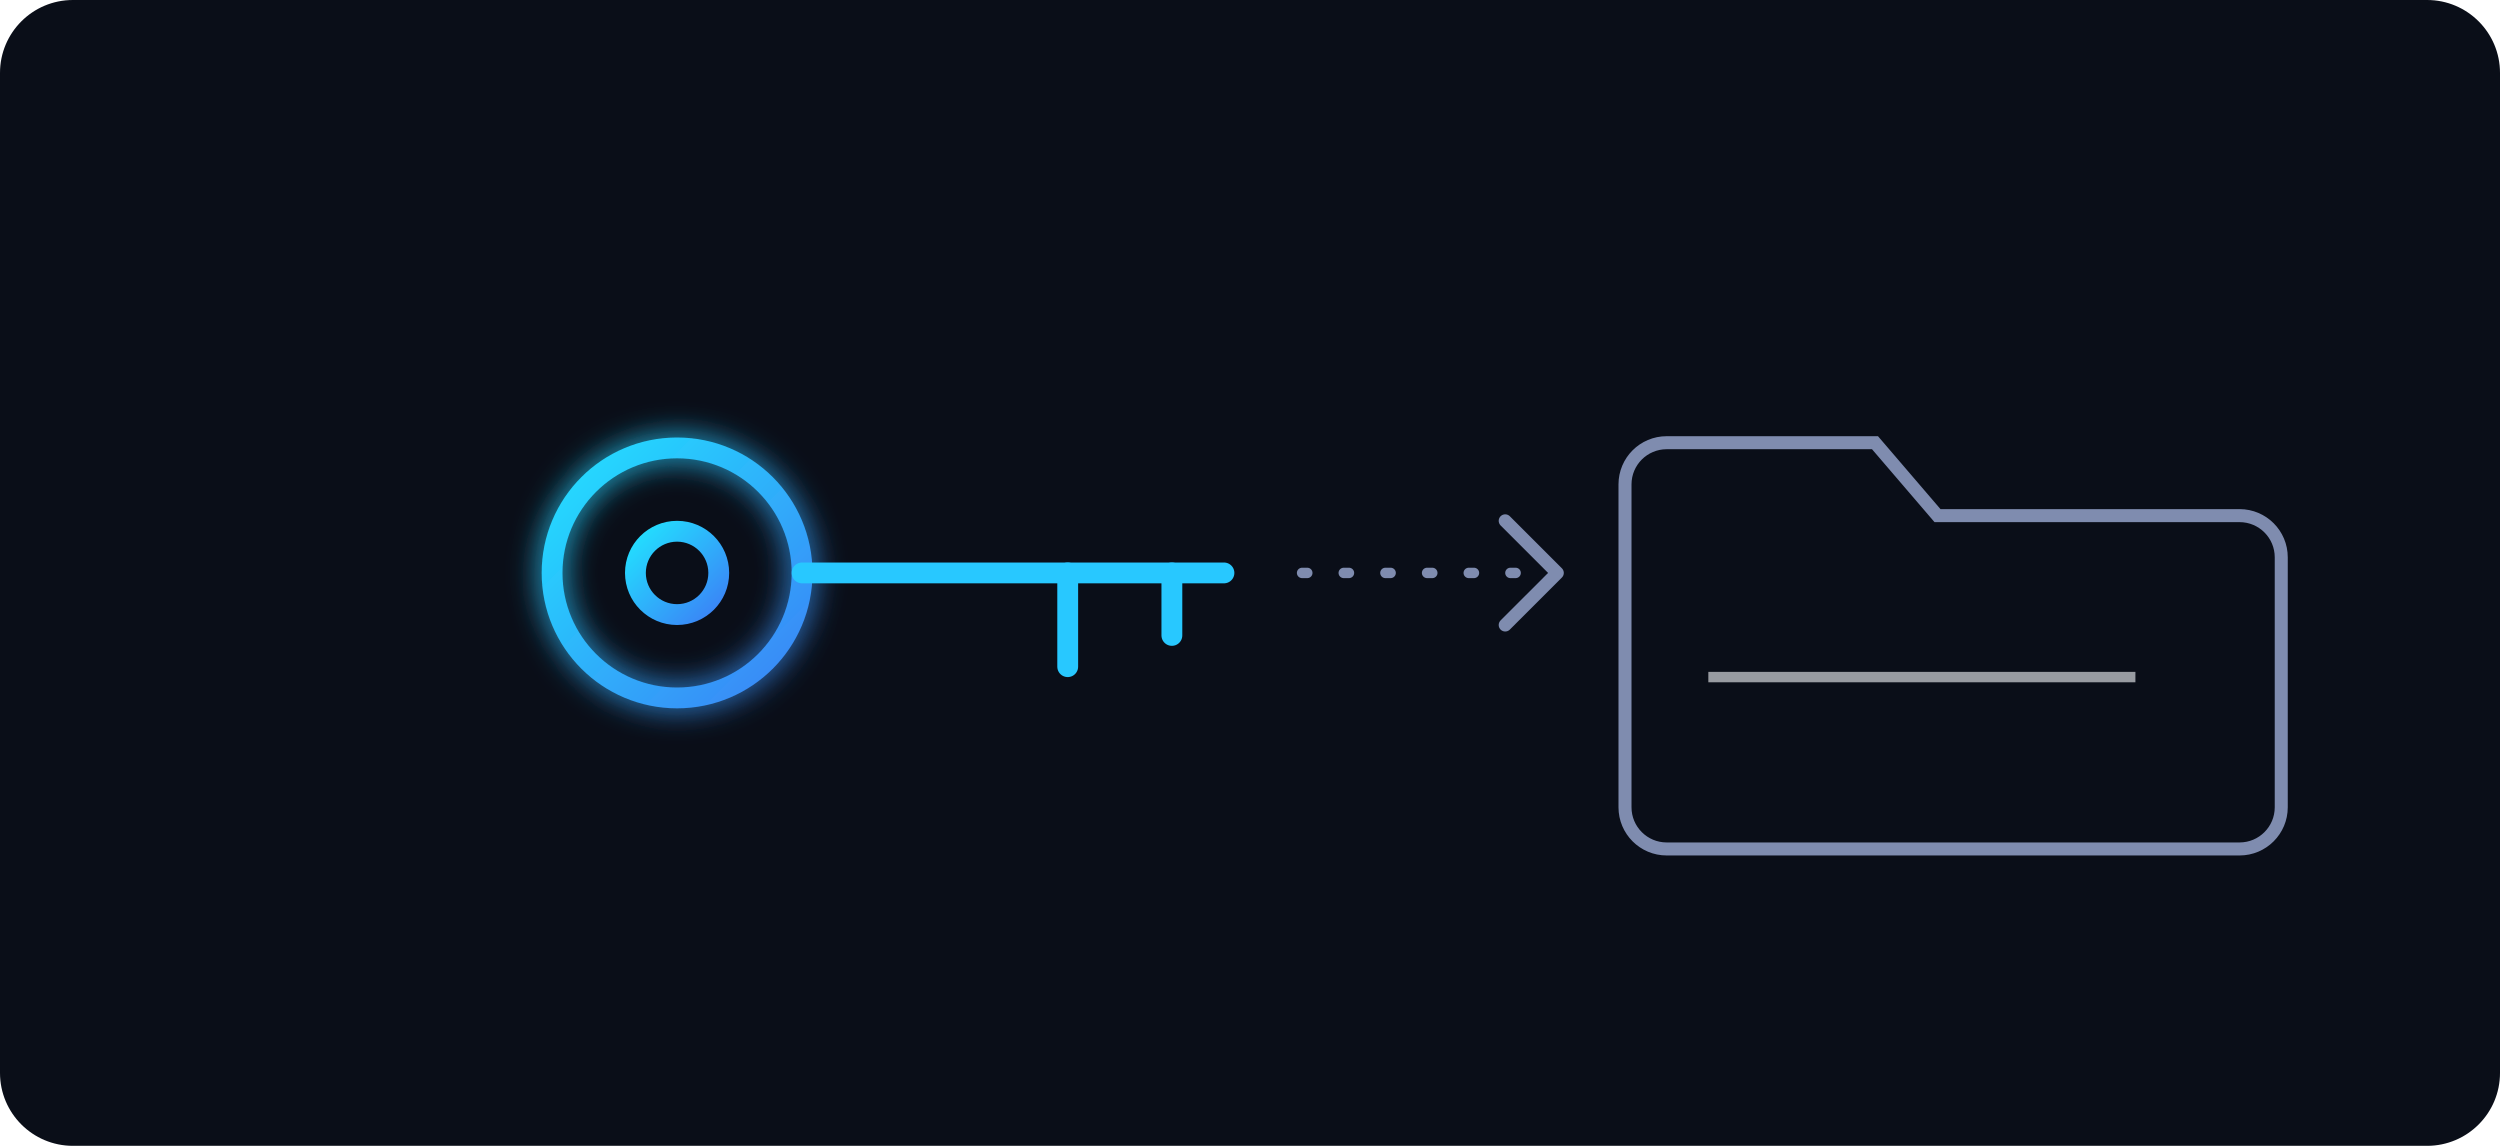
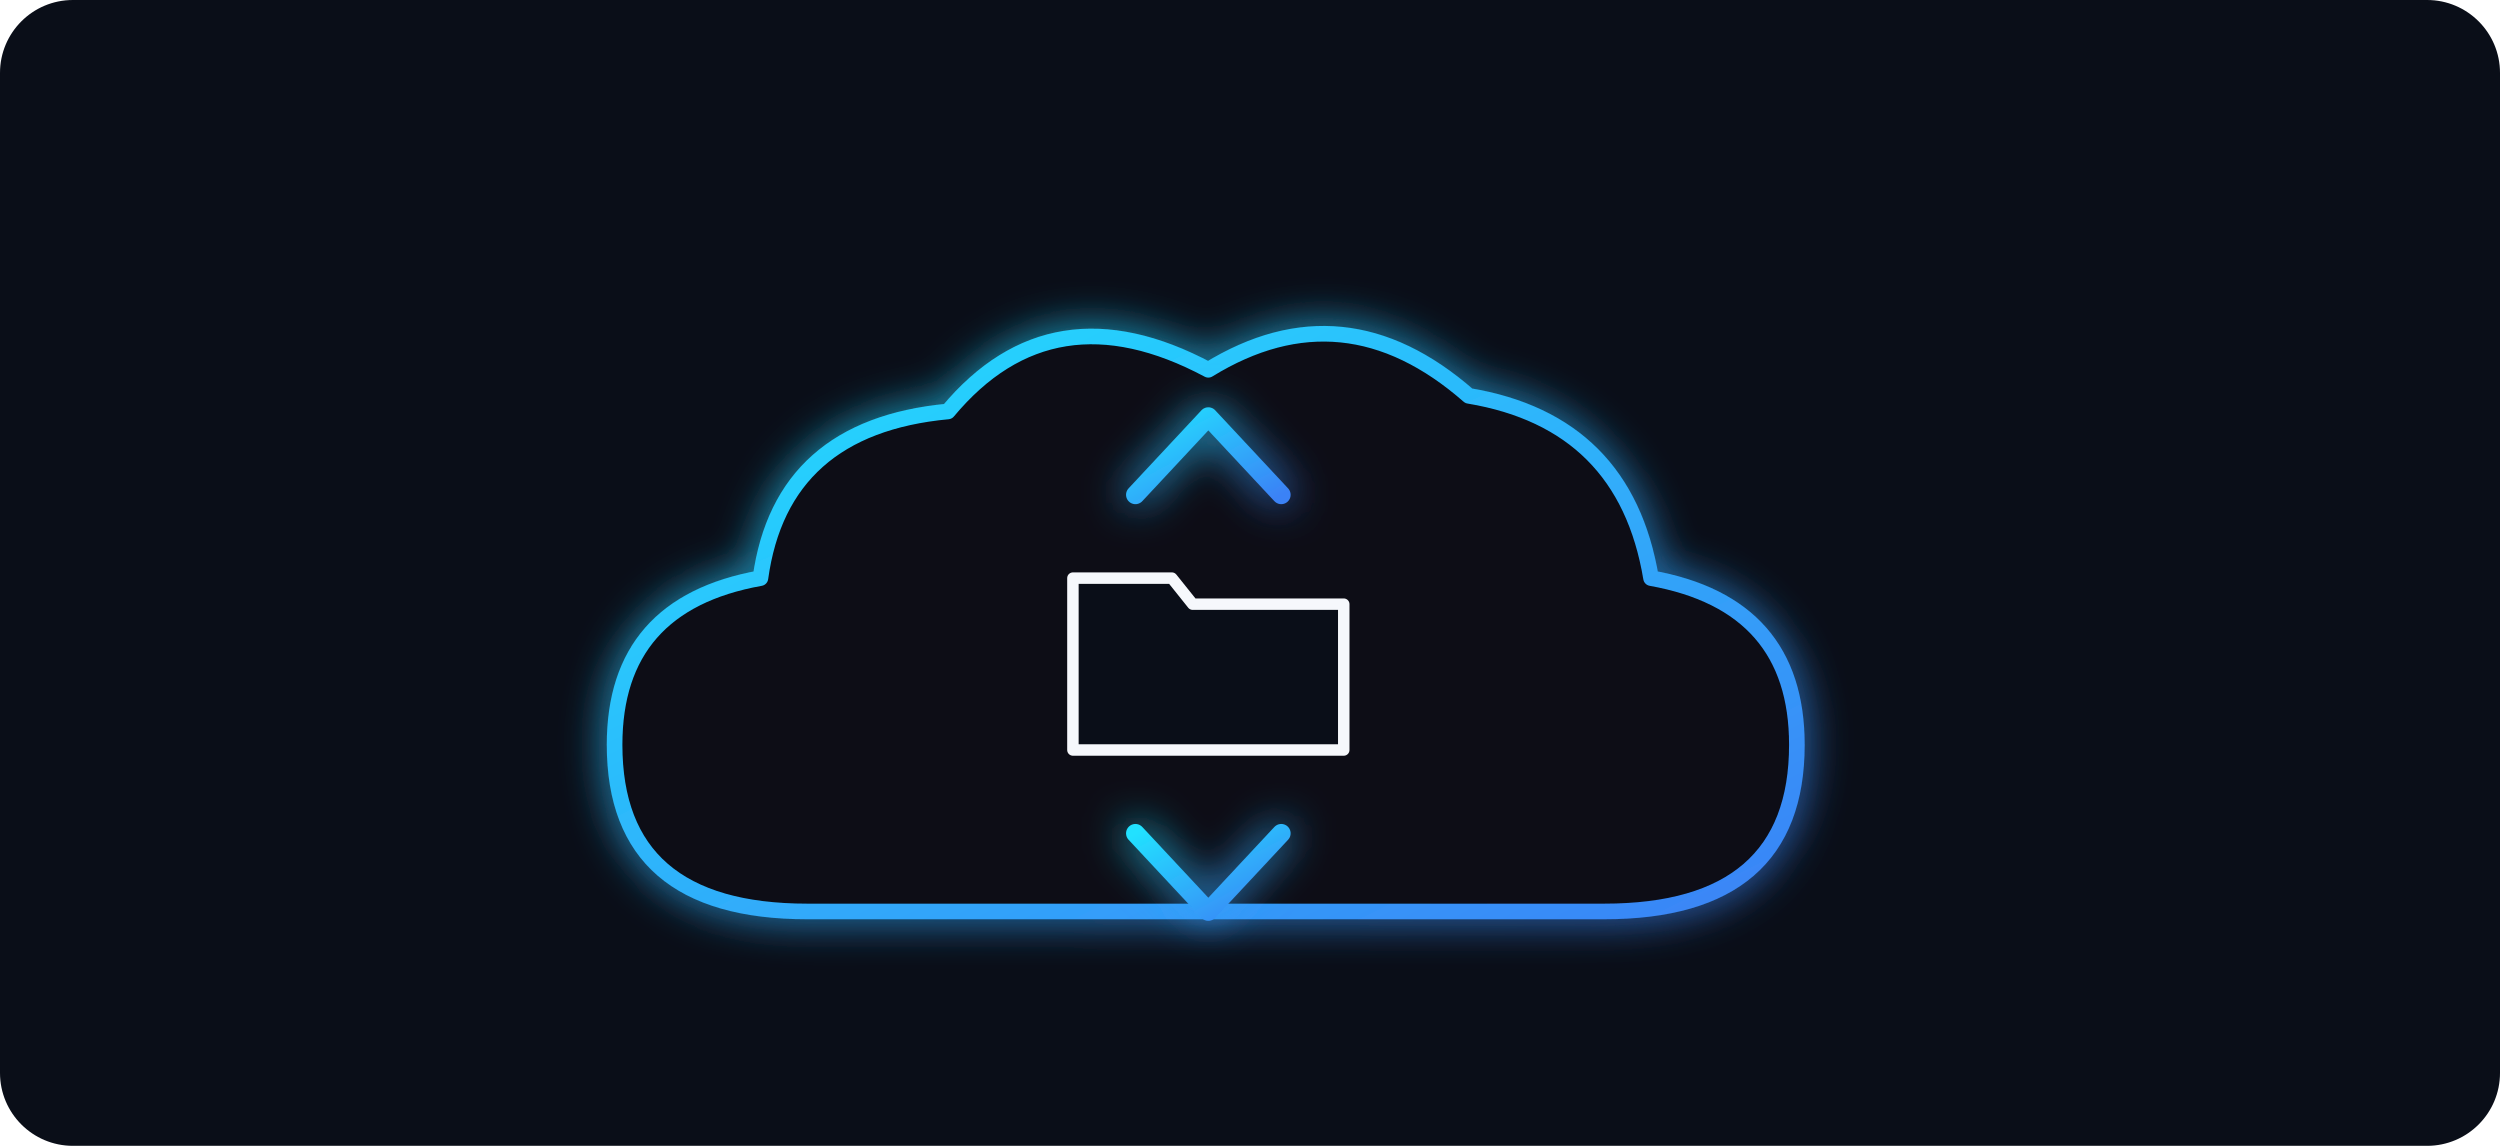
<svg xmlns="http://www.w3.org/2000/svg" viewBox="0 0 480 220">
  <defs>
-     <linearGradient id="grad-remotestorage-2" x1="0" y1="0" x2="1" y2="1">
+     <linearGradient id="grad-websma-cloud4b" x1="0" y1="0" x2="1" y2="1">
      <stop offset="0%" stop-color="#22e1ff" />
      <stop offset="100%" stop-color="#3b82f6" />
    </linearGradient>
-     <filter id="glow-remotestorage-2" x="-100%" y="-100%" width="300%" height="300%">
-       <feGaussianBlur stdDeviation="3" result="blur" />
+     <filter id="glow-websma-cloud4b" x="-60%" y="-60%" width="220%" height="220%">
+       <feGaussianBlur stdDeviation="4" result="blur" />
      <feMerge>
        <feMergeNode in="blur" />
        <feMergeNode in="SourceGraphic" />
      </feMerge>
    </filter>
  </defs>
  <rect x="0" y="0" width="480" height="220" rx="14" fill="#0a0e18" />
-   <circle cx="130" cy="110" r="24" fill="none" stroke="url(#grad-remotestorage-2)" stroke-width="4" filter="url(#glow-remotestorage-2)" />
-   <circle cx="130" cy="110" r="8" fill="#0a0e18" stroke="url(#grad-remotestorage-2)" stroke-width="4" />
-   <path d="M154 110 H235" fill="none" stroke="#28c8ff" stroke-width="4" stroke-linecap="round" />
-   <path d="M205 110 V128" fill="none" stroke="#28c8ff" stroke-width="4" stroke-linecap="round" />
-   <path d="M225 110 V122" fill="none" stroke="#28c8ff" stroke-width="4" stroke-linecap="round" />
-   <path d="M250 110 H295" stroke="#7f8caf" stroke-width="2" stroke-dasharray="1 7" stroke-linecap="round" />
-   <path d="M289 100 L299 110 L289 120" fill="none" stroke="#7f8caf" stroke-width="2.5" stroke-linecap="round" stroke-linejoin="round" />
-   <path d="M320 85 H360 L372 99 H430 a8 8 0 0 1 8 8 V155 a8 8 0 0 1 -8 8 H320 a8 8 0 0 1 -8 -8 V93 a8 8 0 0 1 8 -8 Z" fill="none" stroke="#7f8caf" stroke-width="2.5" />
-   <line x1="328" y1="130" x2="410" y2="130" stroke="#f6f8fc" stroke-width="2" opacity="0.6" />
+   <path d="M 155 175            Q 118 175 118 143            Q 118 116 146 111            Q 150 82 182 79            Q 202 55 232 71            Q 258 55 282 76            Q 312 81 317 111            Q 345 116 345 143            Q 345 175 308 175            Z" fill="#0a0e18" stroke="url(#grad-websma-cloud4b)" stroke-width="3" stroke-linejoin="round" filter="url(#glow-websma-cloud4b)" />
+   <path d="M 206 116 L 206 111 L 225 111 L 229 116 L 258 116 L 258 144 L 206 144 Z" fill="#0a0e18" stroke="#f6f8fc" stroke-width="2.2" stroke-linejoin="round" stroke-linecap="round" />
+   <g stroke="url(#grad-websma-cloud4b)" stroke-width="3.6" fill="none" stroke-linecap="round" stroke-linejoin="round" filter="url(#glow-websma-cloud4b)">
+     <path d="M 232 106 V 80" />
+     <path d="M 218 95 L 232 80 L 246 95" />
+   </g>
+   <g stroke="url(#grad-websma-cloud4b)" stroke-width="3.6" fill="none" stroke-linecap="round" stroke-linejoin="round" filter="url(#glow-websma-cloud4b)">
+     <path d="M 232 149 V 175" />
+     <path d="M 218 160 L 232 175 L 246 160" />
+   </g>
</svg>
